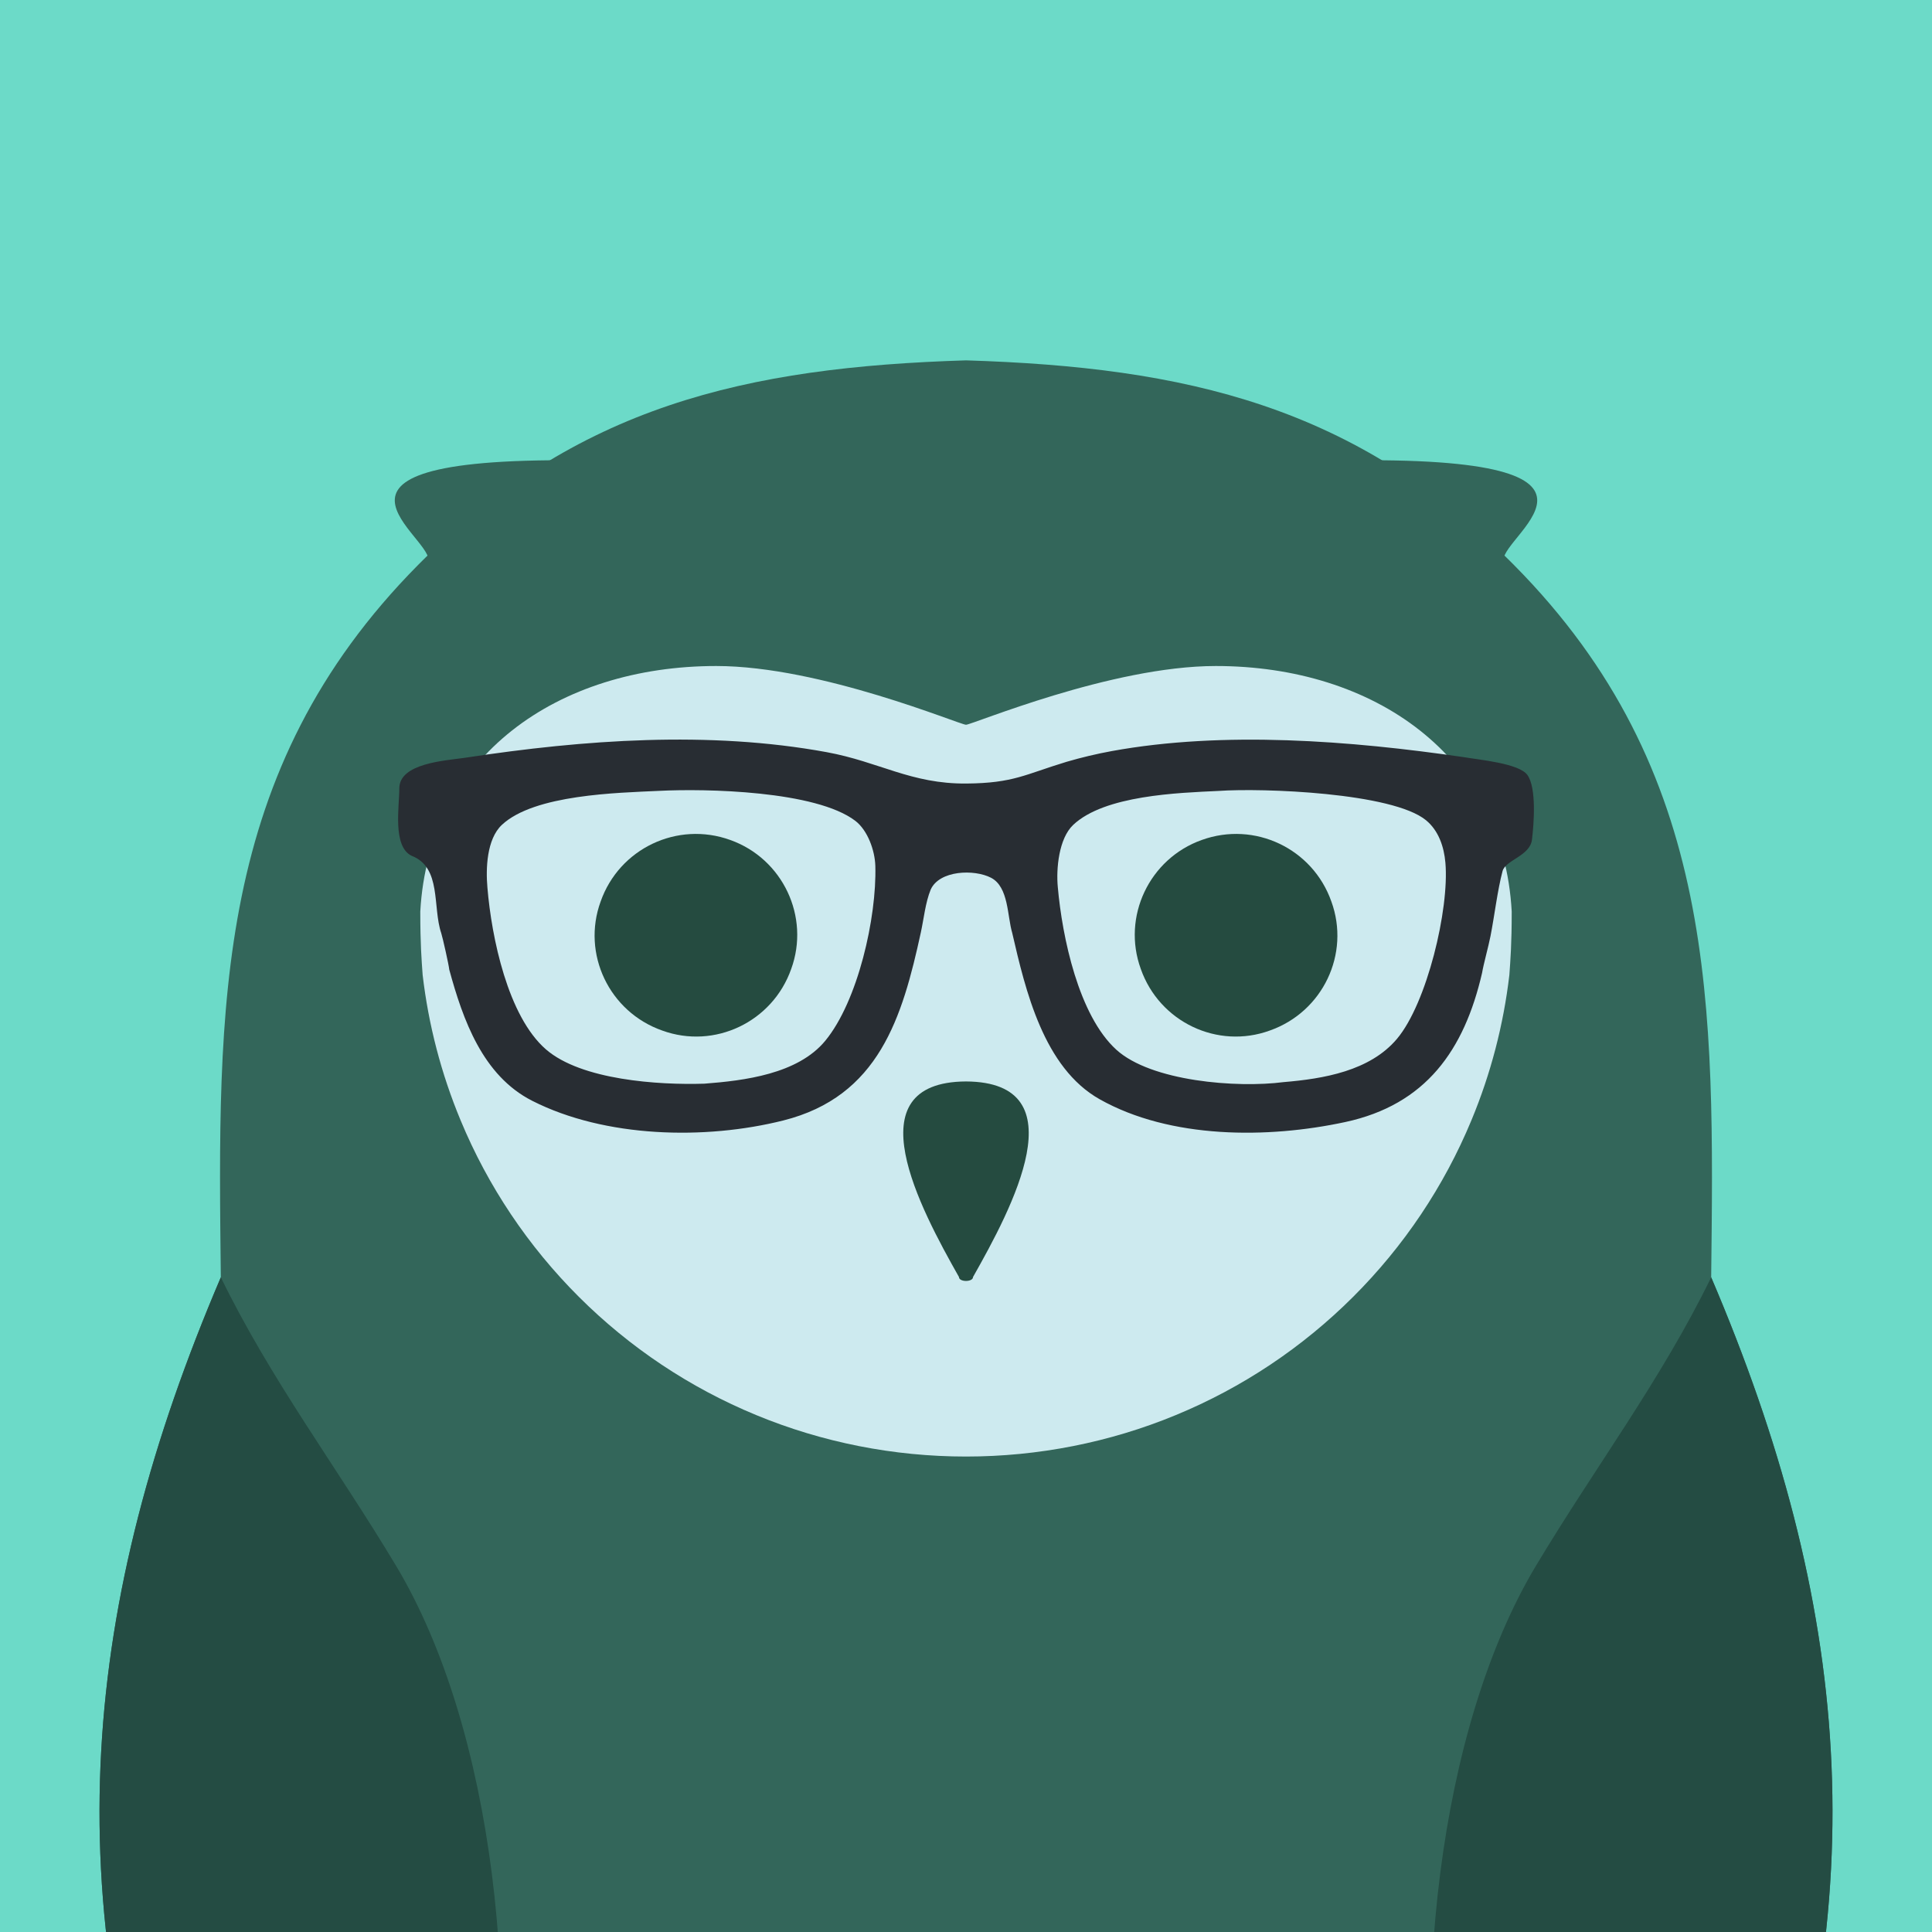
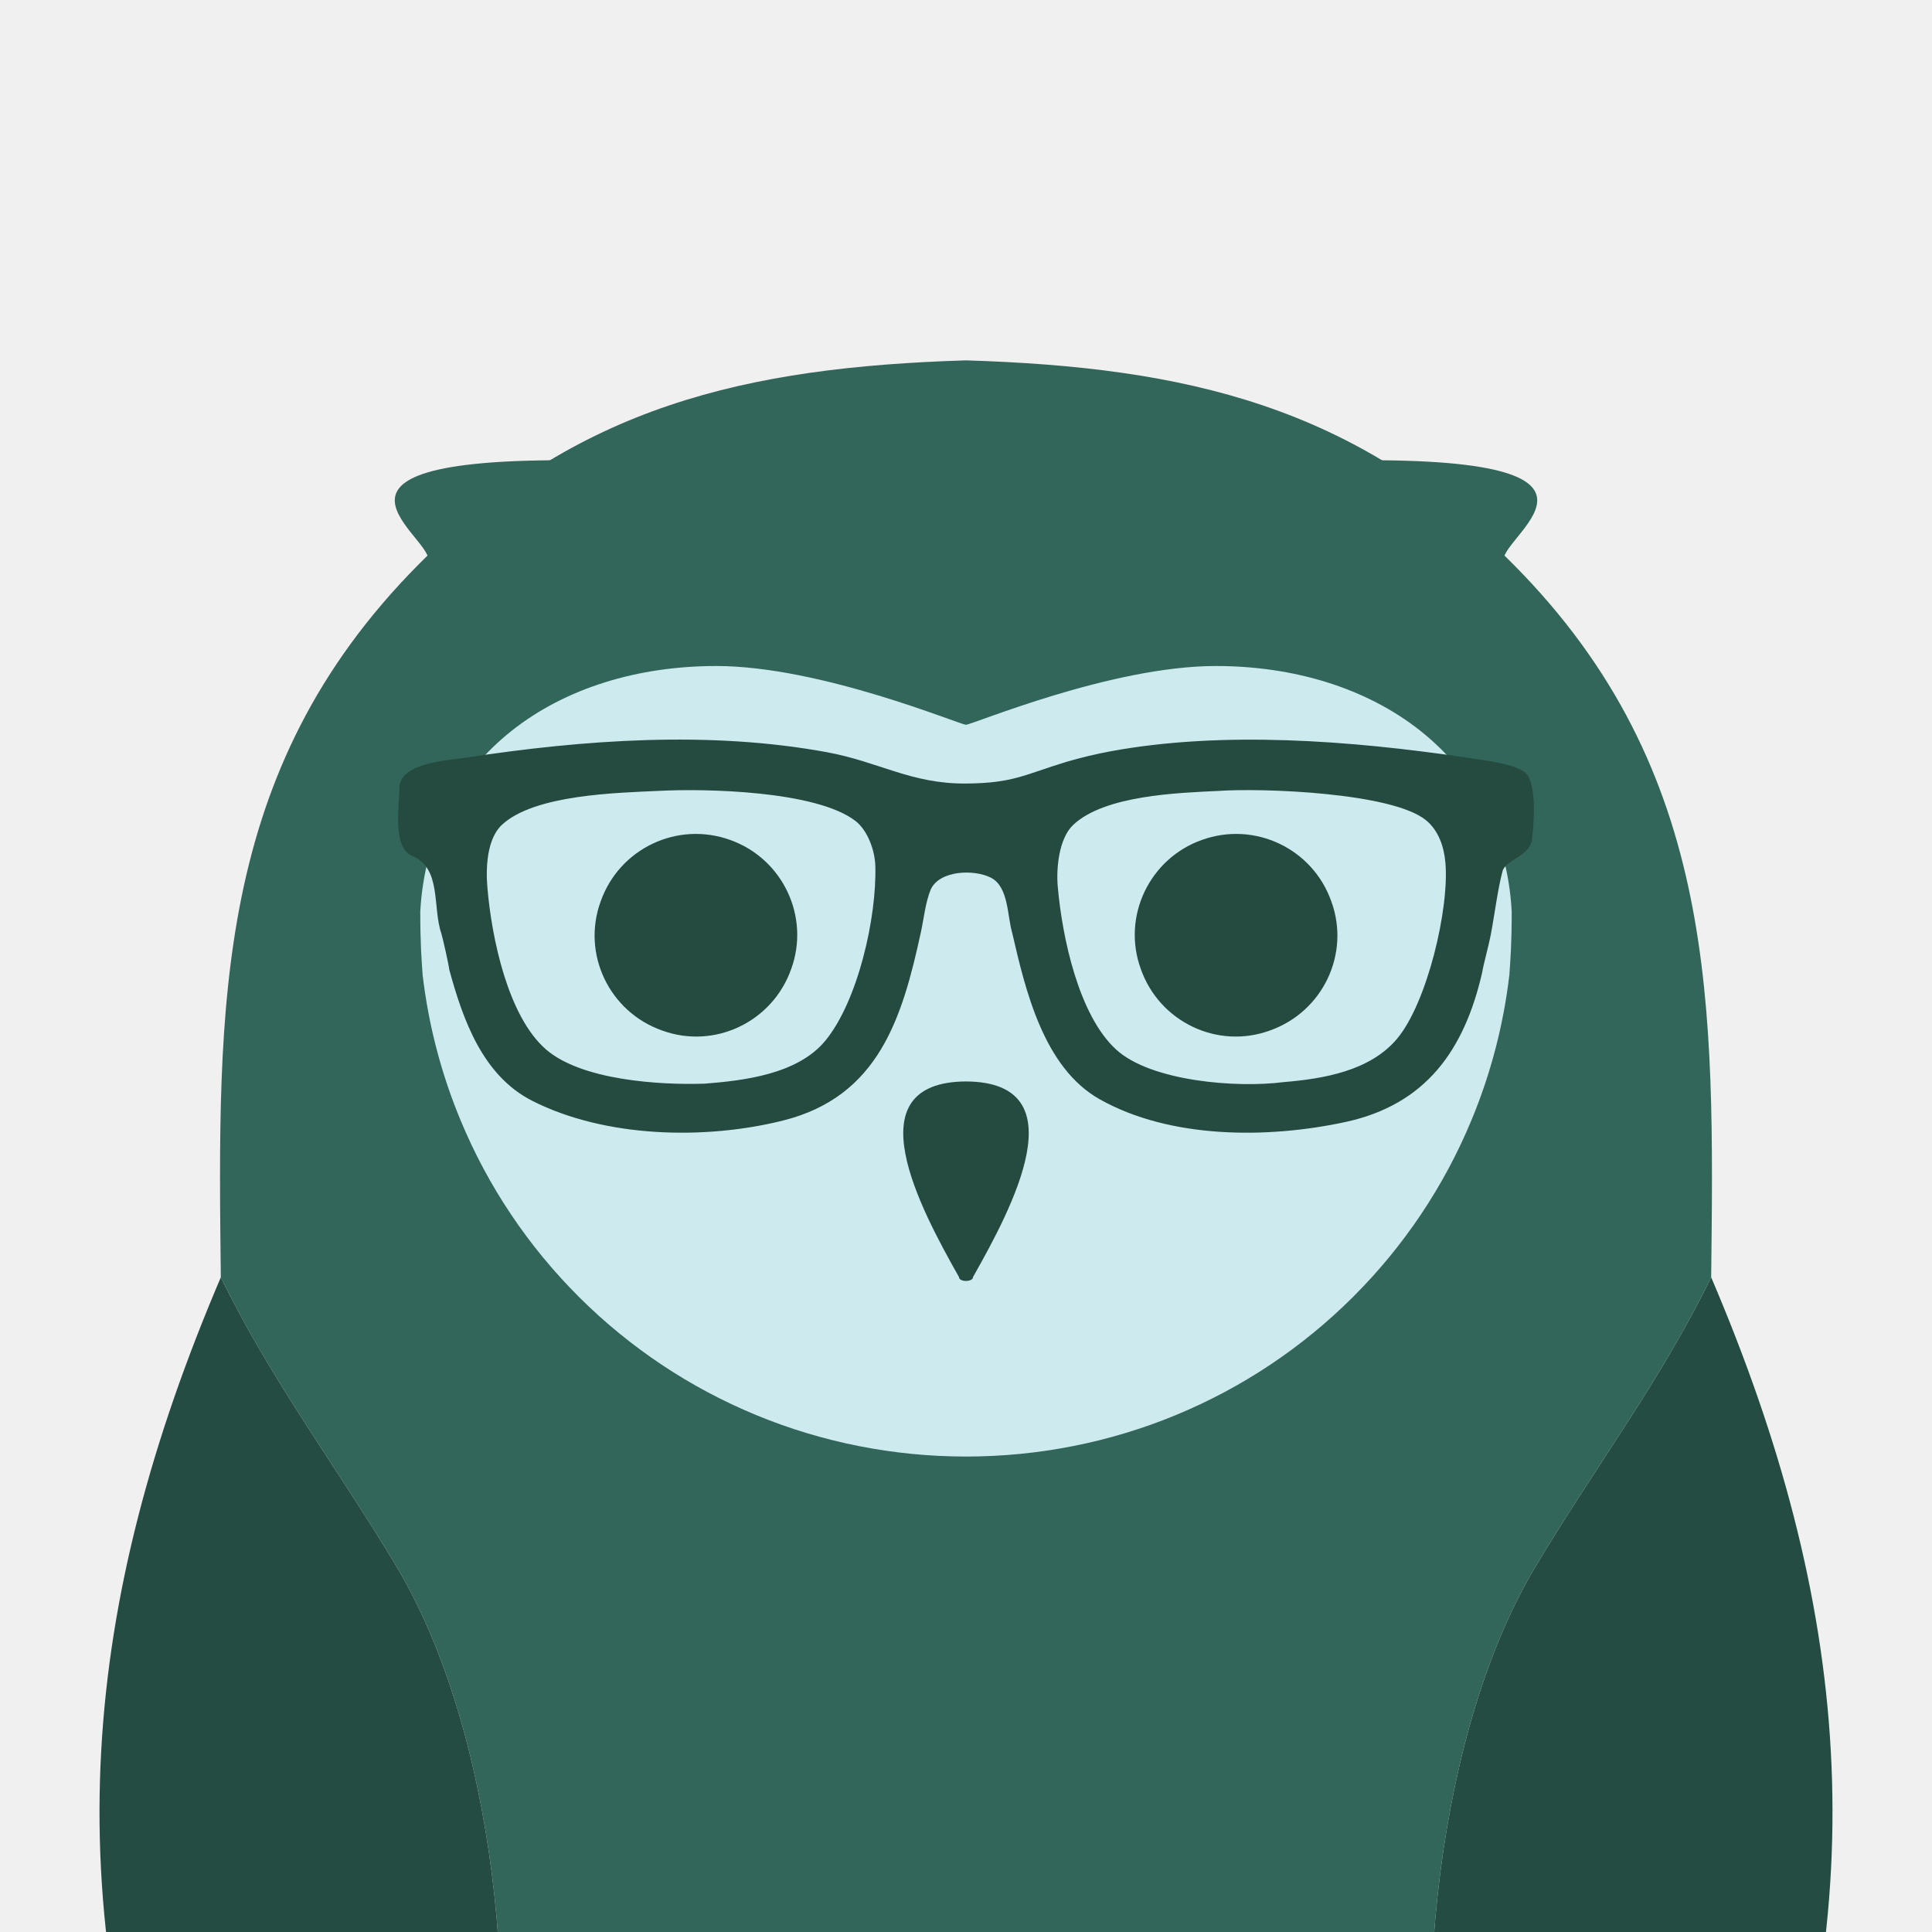
<svg xmlns="http://www.w3.org/2000/svg" width="1024" height="1024" viewBox="0 0 1024 1024" fill="none">
-   <g clip-path="url(#clip0_1161_2825)">
-     <path d="M1024 0H0V1024H1024V0Z" fill="#6CDAC8" />
-     <path d="M225.82 299.43C239.06 289.32 145.04 243.93 298.19 243.93L225.82 299.43Z" fill="#33665A" />
-     <path d="M798.179 299.43C784.949 289.32 878.959 243.93 725.809 243.93L798.179 299.43Z" fill="#33665A" />
-     <path d="M512.002 191C628.212 194.6 718.782 215.01 802.402 299.43C910.792 408.83 908.582 532.9 906.962 677C980.392 849 995.402 1005 928.612 1185.99H95.392C28.602 1005 43.612 849 117.042 677C115.422 532.9 113.212 408.83 221.602 299.43C305.222 215.01 395.792 194.6 512.002 191Z" fill="#33665A" />
-     <path d="M117.042 677C43.612 849 28.602 1005 95.392 1185.99C256.912 1185.99 256.912 1185.99 256.912 1185.99C278.242 1060.65 261.292 915.53 209.862 829.8C178.232 777.07 143.702 731.63 117.042 677Z" fill="#244C43" />
-     <path d="M906.962 677C980.392 849 995.402 1005 928.612 1185.99C767.092 1185.99 767.092 1185.99 767.092 1185.99C745.762 1060.65 762.712 915.53 814.142 829.8C845.782 777.07 880.302 731.63 906.962 677Z" fill="#244C43" />
-     <path d="M512.002 384.13C515.302 384.13 588.782 353 644.392 353C728.232 353 796.722 400.64 801.242 483.14C801.242 500.36 800.572 508.62 799.992 516.75C796.902 543.14 790.152 569.08 779.902 593.72C765.372 628.79 744.032 660.59 717.142 687.4C690.272 714.22 658.372 735.51 623.252 750C588.142 764.54 550.192 772 512.002 772C473.812 772 435.862 764.54 400.752 750C365.632 735.51 333.732 714.22 306.862 687.4C279.972 660.59 258.632 628.79 244.102 593.72C233.852 569.08 227.102 543.14 224.012 516.75C223.432 508.62 222.762 500.36 222.762 483.14C227.282 400.64 295.772 353 379.612 353C435.222 353 508.702 384.13 512.002 384.13Z" fill="#CDEAEF" />
-     <path d="M387.03 445.2C359.05 435.1 328.25 449.69 318.35 477.82C308.25 505.5 322.84 536.3 350.97 546.2C378.65 556.3 409.45 541.71 419.35 513.58C429.45 485.9 414.86 455.1 387.03 445.2Z" fill="#254B40" />
-     <path d="M636.97 445.2C664.95 435.1 695.75 449.69 705.65 477.82C715.75 505.5 701.16 536.3 673.03 546.2C645.35 556.3 614.55 541.71 604.65 513.58C594.55 485.9 609.14 455.1 636.97 445.2Z" fill="#254B40" />
-     <path d="M511.999 573.19C572.239 573.54 536.209 640.61 515.729 676.83C515.729 679.62 508.269 679.62 508.269 676.83C487.789 640.61 451.759 573.54 511.999 573.19Z" fill="#254B40" />
-     <path fill-rule="evenodd" clip-rule="evenodd" d="M247.284 401.512C309.416 392.071 375.81 387.234 438.053 398.641C466.176 403.794 482.762 415.546 512.244 415.292C537.249 415.076 543.215 410.475 565.285 403.782C573.175 401.472 581.18 399.57 589.27 398.085C648.459 387.289 715.969 392.565 775.404 401.243C783.554 402.671 805.139 404.521 809.569 410.777C814.439 417.652 813.024 436.395 811.979 445.02C810.929 453.71 797.945 455.806 796.38 461.707C793.66 471.984 792.124 485.304 789.994 496.164C788.889 501.809 786.279 511.083 785.539 515.623C776.099 556.603 755.733 585.493 713.049 594.698C671.949 603.558 620.348 603.738 582.838 582.623C553.178 565.923 543.534 524.988 536.474 494.378C533.844 485.528 534.648 470.133 525.298 465.245C516.398 460.595 497.845 461.229 493.27 471.539C490.474 478.409 489.66 486.868 488.074 494.163C478.262 539.293 465.833 581.143 415.14 593.878C373.775 604.268 320.746 603.084 282.077 583.444C255.762 570.08 245.329 540.372 238.107 513.878L238.108 513.874C237.965 511.769 234.568 496.665 233.877 494.629C229.153 480.714 234.145 459.763 218.225 453.615C207.863 448.707 211.713 427.009 211.644 417.958C211.541 404.476 235.998 403.155 246.329 401.658L247.284 401.512ZM755.804 434.733C738.004 420.115 669.193 417.573 645.963 419.203C624.498 420.221 585.413 421.472 568.783 437.245C561.183 444.455 559.733 460.459 560.653 470.138C562.988 496.688 571.683 538.174 591.663 556.359C610.128 573.163 655.508 576.753 680.318 573.544C701.418 571.779 726.023 567.688 740.408 550.628C756.308 531.778 768.233 481.863 766.093 457.256C765.363 448.864 762.524 440.253 755.804 434.733ZM453.335 435.059C432.419 419.102 374.129 417.899 349.305 419.172C327.325 420.219 283.246 421.065 266.021 437.184C257.907 444.777 257.444 460.479 258.346 470.504C260.53 496.809 269.141 538.633 289.361 556.193C308.077 572.448 348.99 575.149 373.321 574.374C394.289 572.764 422.808 569.358 437.419 551.618C454.718 530.613 464.709 486.354 463.945 458.993C463.711 450.619 459.793 439.985 453.335 435.059Z" fill="#282D33" />
+   <g id="glasses_superman" clip-path="url(#clip0_1161_2825)">
+     <g id="owl">
+       <path id="Left Ear" d="M225.82 299.43C239.06 289.32 145.04 243.93 298.19 243.93L225.82 299.43Z" fill="#33665A" />
+       <path id="Right Ear" d="M798.182 299.43C784.952 289.32 878.962 243.93 725.812 243.93L798.182 299.43Z" fill="#33665A" />
+       <path id="Body" d="M511.999 191C628.209 194.6 718.78 215.01 802.399 299.43C910.789 408.83 908.579 532.9 906.959 677V677.001C880.299 731.63 845.78 777.07 814.14 829.8C762.71 915.53 745.76 1060.65 767.09 1185.99H256.909C278.239 1060.65 261.289 915.53 209.859 829.8C178.229 777.07 143.699 731.63 117.039 677C115.419 532.9 113.209 408.83 221.599 299.43C305.219 215.01 395.789 194.6 511.999 191Z" fill="#33665A" />
+       <path id="Left Arm" d="M117.042 677C43.612 849 28.602 1005 95.392 1185.99C256.912 1185.99 256.912 1185.99 256.912 1185.99C278.242 1060.65 261.292 915.53 209.862 829.8C178.232 777.07 143.702 731.63 117.042 677Z" fill="#244C43" />
+       <path id="Right Arm" d="M906.962 677C980.392 849 995.402 1005 928.612 1185.99C767.092 1185.99 767.092 1185.99 767.092 1185.99C745.762 1060.65 762.712 915.53 814.142 829.8C845.782 777.07 880.302 731.63 906.962 677Z" fill="#244C43" />
+       <path id="Face" d="M511.998 384.13C515.298 384.13 588.778 353 644.388 353C728.228 353 796.718 400.64 801.238 483.14C801.238 500.36 800.568 508.62 799.988 516.75C796.898 543.14 790.148 569.08 779.898 593.72C765.368 628.79 744.028 660.59 717.138 687.4C690.268 714.22 658.368 735.51 623.248 750C588.138 764.54 550.188 772 511.998 772C473.808 772 435.858 764.54 400.748 750C365.628 735.51 333.728 714.22 306.858 687.4C279.968 660.59 258.628 628.79 244.098 593.72C233.848 569.08 227.098 543.14 224.008 516.75C223.428 508.62 222.758 500.36 222.758 483.14C227.278 400.64 295.768 353 379.608 353C435.218 353 508.698 384.13 511.998 384.13Z" fill="#CDEAEF" />
+       <path id="Left Eye" d="M387.03 445.2C359.05 435.1 328.25 449.69 318.35 477.82C308.25 505.5 322.84 536.3 350.97 546.2C378.65 556.3 409.45 541.71 419.35 513.58C429.45 485.9 414.86 455.1 387.03 445.2Z" fill="#254B40" />
+       <path id="Right Eye" d="M636.97 445.2C664.95 435.1 695.75 449.69 705.65 477.82C715.75 505.5 701.16 536.3 673.03 546.2C645.35 556.3 614.55 541.71 604.65 513.58C594.55 485.9 609.14 455.1 636.97 445.2Z" fill="#254B40" />
+       <path id="Nose" d="M511.999 573.19C572.239 573.54 536.209 640.61 515.729 676.83C515.729 679.62 508.269 679.62 508.269 676.83C487.789 640.61 451.759 573.54 511.999 573.19Z" fill="#254B40" />
+     </g>
+     <path id="Subtract" fill-rule="evenodd" clip-rule="evenodd" d="M247.284 401.512C309.416 392.071 375.81 387.234 438.053 398.641C466.176 403.794 482.762 415.546 512.244 415.292C537.249 415.076 543.215 410.475 565.285 403.782C573.175 401.472 581.18 399.57 589.27 398.085C648.459 387.289 715.969 392.565 775.404 401.243C783.554 402.671 805.139 404.521 809.569 410.777C814.439 417.652 813.024 436.395 811.979 445.02C810.929 453.71 797.945 455.806 796.38 461.707C793.66 471.984 792.124 485.304 789.994 496.164C788.889 501.809 786.279 511.083 785.539 515.623C776.099 556.603 755.733 585.493 713.049 594.698C671.949 603.558 620.348 603.738 582.838 582.623C553.178 565.923 543.534 524.988 536.474 494.378C533.844 485.528 534.648 470.133 525.298 465.245C516.398 460.595 497.845 461.229 493.27 471.539C490.474 478.409 489.66 486.868 488.074 494.163C478.262 539.293 465.833 581.143 415.14 593.878C373.775 604.268 320.746 603.084 282.077 583.444C255.762 570.08 245.329 540.372 238.107 513.878L238.108 513.874C237.965 511.769 234.568 496.665 233.877 494.629C229.153 480.714 234.145 459.763 218.225 453.615C207.863 448.707 211.713 427.009 211.644 417.958C211.541 404.476 235.998 403.155 246.329 401.658L247.284 401.512ZM755.804 434.733C738.004 420.115 669.193 417.573 645.963 419.203C624.498 420.221 585.413 421.472 568.783 437.245C561.183 444.455 559.733 460.459 560.653 470.138C562.988 496.688 571.683 538.174 591.663 556.359C610.128 573.163 655.508 576.753 680.318 573.544C701.418 571.779 726.023 567.688 740.408 550.628C756.308 531.778 768.233 481.863 766.093 457.256C765.363 448.864 762.524 440.253 755.804 434.733ZM453.335 435.059C432.419 419.102 374.129 417.899 349.305 419.172C327.325 420.219 283.246 421.065 266.021 437.184C257.907 444.777 257.444 460.479 258.346 470.504C260.53 496.809 269.141 538.633 289.361 556.193C308.077 572.448 348.99 575.149 373.321 574.374C394.289 572.764 422.808 569.358 437.419 551.618C454.718 530.613 464.709 486.354 463.945 458.993C463.711 450.619 459.793 439.985 453.335 435.059Z" fill="#254B40" />
  </g>
  <defs>
    <clipPath id="clip0_1161_2825">
      <rect width="1024" height="1024" fill="white" />
    </clipPath>
  </defs>
</svg>
